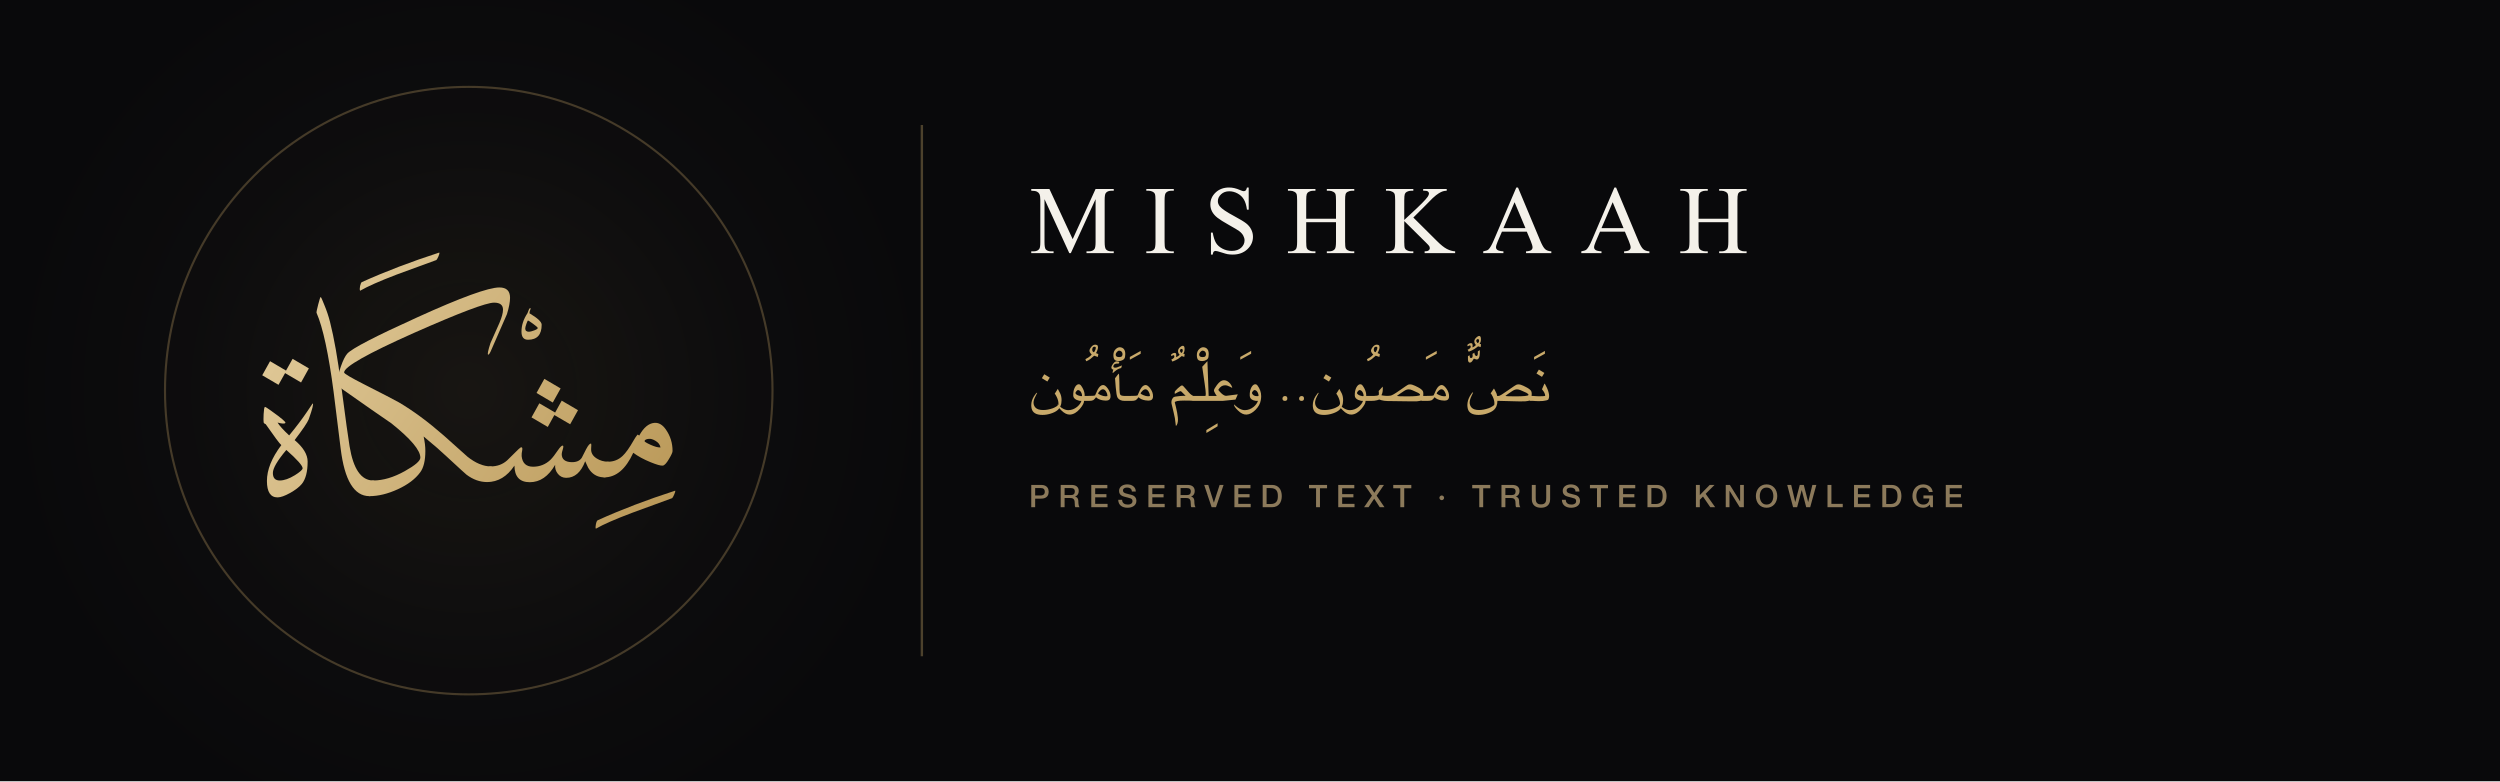
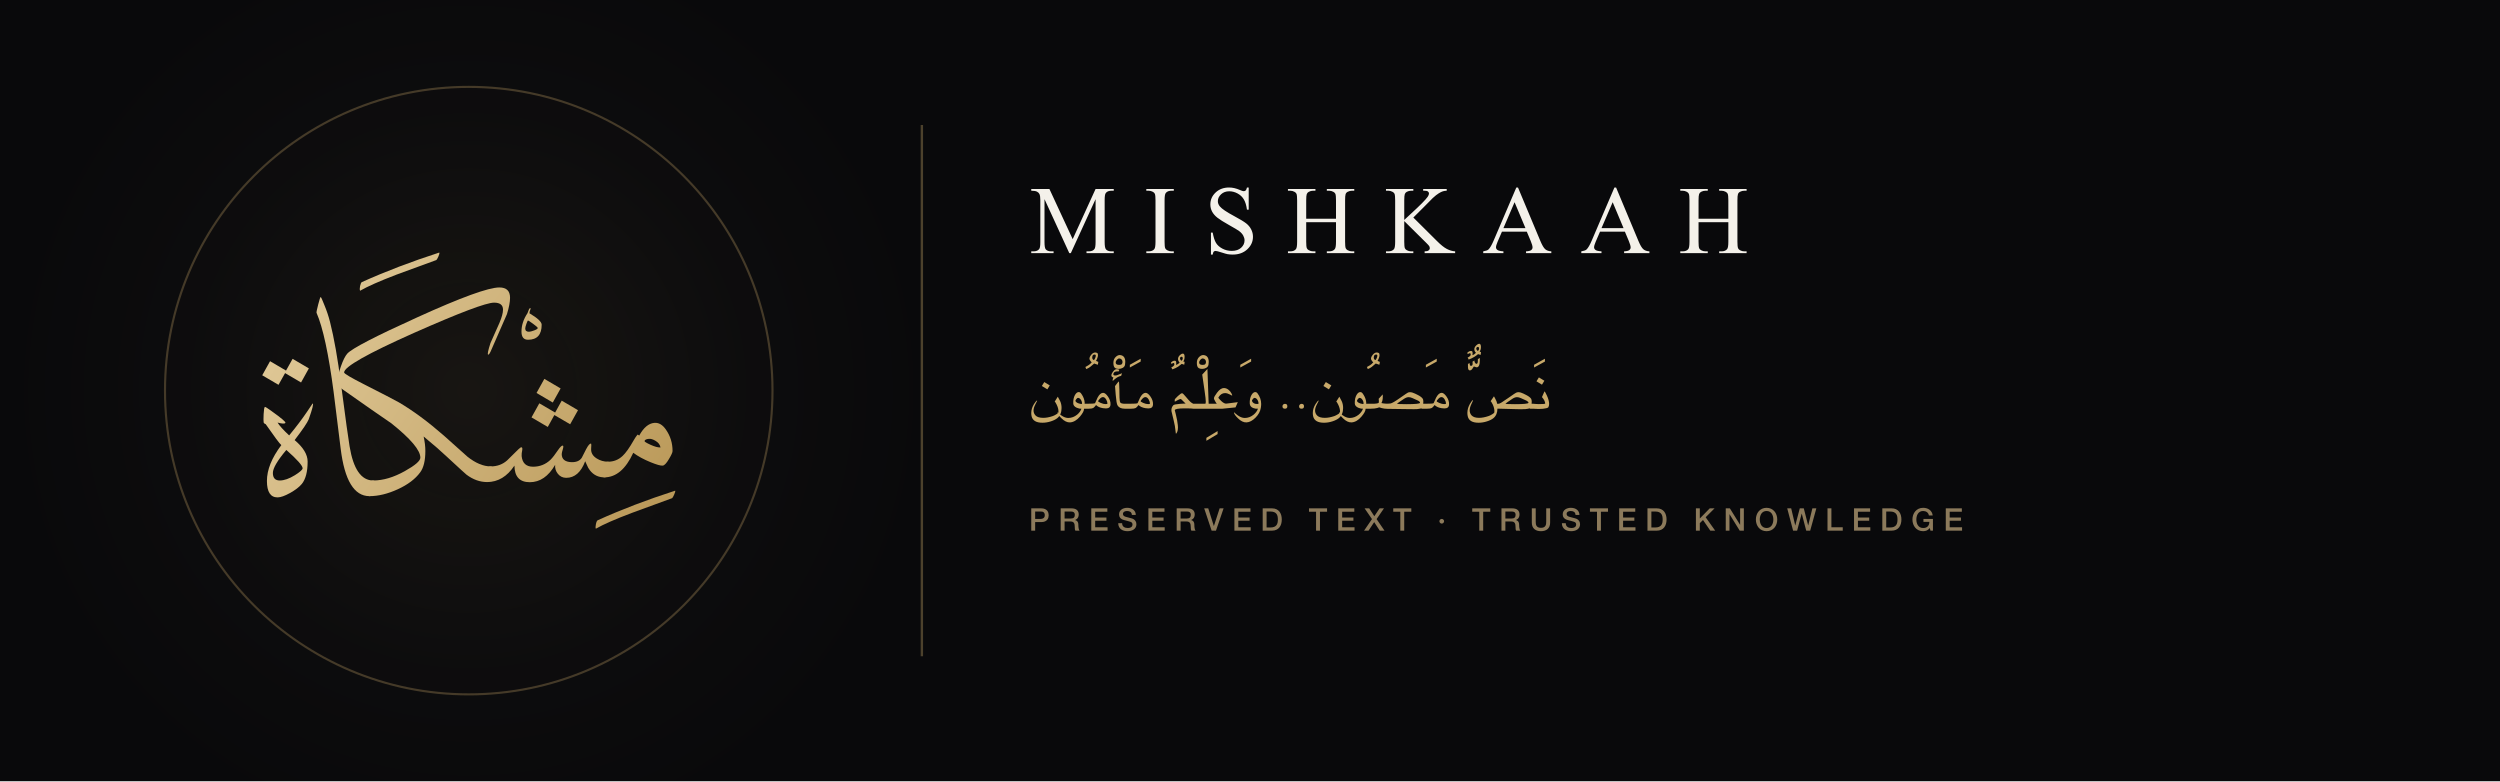
<svg xmlns="http://www.w3.org/2000/svg" viewBox="0 0 1600 500" width="1600" height="500">
  <defs>
    <linearGradient id="champagneGold" gradientUnits="userSpaceOnUse" x1="260" y1="340" x2="760" y2="680">
      <stop offset="0%" stop-color="#E5CFA0" />
      <stop offset="100%" stop-color="#B89655" />
    </linearGradient>
    <linearGradient id="umberBronze" gradientUnits="userSpaceOnUse" x1="260" y1="340" x2="760" y2="680">
      <stop offset="0%" stop-color="#8A6B2F" />
      <stop offset="100%" stop-color="#553F16" />
    </linearGradient>
    <radialGradient id="obsidianAura" cx="50%" cy="50%" r="50%">
      <stop offset="0%" stop-color="#C8A96A" stop-opacity="0.08" />
      <stop offset="60%" stop-color="#C8A96A" stop-opacity="0.02" />
      <stop offset="100%" stop-color="#C8A96A" stop-opacity="0.0" />
    </radialGradient>
    <radialGradient id="alabasterAura" cx="50%" cy="50%" r="50%">
      <stop offset="0%" stop-color="#705622" stop-opacity="0.06" />
      <stop offset="60%" stop-color="#705622" stop-opacity="0.015" />
      <stop offset="100%" stop-color="#705622" stop-opacity="0.0" />
    </radialGradient>
  </defs>
  <rect width="1600" height="500" fill="#09090B" />
  <circle cx="300" cy="250" r="300" fill="url(#obsidianAura)" />
  <g transform="translate(23.52, -26.48) scale(0.54)">
    <circle cx="512" cy="512" r="360" fill="none" stroke="#C8A96A" stroke-width="2.5" stroke-opacity="0.30" />
    <g fill="url(#champagneGold)" fill-rule="nonzero">
      <path d="M753.55 583.62 Q753.55 586.03 749.28 593.08 Q744.83 600.69 741.86 600.88 Q738.33 601.25 727.39 596.79 Q715.14 591.79 706.98 585.66 Q693.62 614.79 672.65 614.79 Q670.05 614.79 670.05 609.60 Q670.05 596.24 677.10 596.24 Q687.12 596.24 694.36 589.37 Q699.93 584.18 707.53 570.82 Q709.39 567.48 711.99 564.14 Q712.54 564.14 714.03 565.25 Q721.82 551.15 731.84 550.22 Q739.63 549.48 745.57 558.02 Q753.55 569.33 753.55 583.62 Z M739.26 579.35 Q738.52 574.53 733.14 571.38 Q728.69 568.78 725.53 569.15 Q720.89 569.52 720.34 571.75 Q720.15 572.86 727.48 576.20 Q734.81 579.54 739.26 579.35 Z" />
      <path d="M677.10 596.24 Q679.70 596.24 679.70 601.43 Q679.70 614.79 672.65 614.79 Q662.07 614.79 655.58 606.44 Q653.54 604.03 651.68 599.39 Q650.20 595.68 650.01 595.68 Q642.59 615.35 627.56 615.35 Q621.44 615.35 617.64 610.62 Q613.83 605.89 614.39 599.95 Q602.51 620.54 584.33 620.54 Q566.33 620.54 566.15 600.88 Q553.16 620.36 533.68 620.36 Q531.08 620.36 531.08 615.16 Q531.08 601.80 538.13 601.80 Q549.45 601.80 557.43 594.75 Q559.65 592.71 570.60 581.77 Q573.57 578.80 574.68 579.17 Q575.79 579.54 575.42 582.32 Q574.50 586.59 574.68 589.56 Q575.98 602.18 588.23 602.18 Q600.29 602.18 609.01 593.83 Q612.53 590.30 617.91 582.32 Q621.81 576.76 623.48 577.13 Q624.59 577.50 623.67 580.84 Q622.18 585.66 622.18 587.15 Q622.18 596.42 633.87 596.79 Q642.41 596.98 645.93 591.60 Q648.53 586.40 651.13 581.39 Q655.02 573.97 657.06 574.90 Q657.44 575.27 657.06 580.65 Q656.51 587.89 663.56 592.34 Q669.68 596.24 677.10 596.24 Z" />
      <path d="M560.95 401.97 Q560.95 409.39 557.24 421.45 Q550.00 437.60 539.06 463.02 Q536.27 469.88 534.97 469.32 Q533.49 468.77 537.76 455.59 Q541.65 447.06 548.33 431.84 Q552.60 421.82 552.60 416.07 Q552.60 407.72 542.02 407.72 Q528.11 407.72 447.21 443.53 Q364.27 480.46 364.27 490.48 Q364.27 492.52 388.39 504.76 Q421.23 521.46 429.21 525.92 Q454.45 540.76 482.46 565.25 Q496.57 577.87 510.48 590.30 Q524.95 601.80 538.13 601.80 Q540.73 601.80 540.73 607.00 Q540.73 620.36 533.68 620.36 Q521.06 620.36 509.37 611.64 Q507.88 610.53 485.62 589.93 Q476.71 581.39 458.53 566.37 Q460.57 575.64 460.57 583.44 Q460.57 600.69 454.45 608.86 Q445.73 620.73 427.91 628.89 Q410.10 637.06 394.33 637.06 Q391.73 637.06 391.73 631.86 Q391.73 618.50 398.78 618.50 Q416.41 618.50 436.26 607.37 Q454.63 597.17 454.63 591.41 Q454.63 578.24 420.31 550.78 Q403.05 539.09 358.52 507.73 Q356.48 506.25 356.48 501.61 Q356.48 494.37 360.56 483.05 Q364.27 472.48 367.98 468.21 Q375.96 459.12 450.92 425.16 Q528.85 389.72 548.33 389.72 Q560.95 389.72 560.95 401.97 Z" />
      <path d="M398.78 618.50 Q401.38 618.50 401.38 623.70 Q401.38 637.06 394.33 637.06 Q367.05 637.06 360.19 580.65 L351.84 513.48 Q342.93 445.76 331.61 419.78 Q331.24 418.86 333.56 409.95 Q335.88 401.04 336.44 401.04 Q337.18 401.04 340.71 410.13 Q344.97 420.34 347.57 430.54 Q354.81 459.12 360.56 504.02 Q368.91 567.66 370.77 578.05 Q377.44 618.50 398.78 618.50 Z" />
      <path d="M326.98 527.21 Q329.02 527.21 322.34 545.96 Q320.11 551.71 305.64 570.63 Q321.04 583.62 321.04 596.05 Q321.04 614.05 314.17 622.59 Q309.53 628.15 300.16 633.35 Q290.79 638.54 285.41 638.54 Q272.80 638.54 272.80 619.06 Q272.80 599.21 289.87 576.57 Q286.90 574.16 271.31 551.71 Q269.09 550.96 268.90 549.48 Q268.53 547.07 268.90 539.83 Q269.27 532.04 270.38 531.30 Q270.94 530.93 278.36 536.31 Q295.80 548.74 294.69 550.22 Q293.58 552.08 285.41 549.85 Q288.57 555.23 299.14 565.07 Q311.58 550.04 320.48 536.86 Q326.98 527.21 326.98 527.21 Z M315.10 604.03 Q315.10 599.39 295.80 582.32 Q279.85 601.25 279.85 609.60 Q279.85 618.50 288.01 618.50 Q295.80 618.50 306.01 612.20 Q315.10 606.44 315.10 604.03 Z" />
      <path d="M756.70 630.56 Q757.07 631.68 755.40 635.39 Q753.73 639.10 752.99 639.47 Q729.43 648.01 705.86 656.73 Q675.80 668.04 662.63 675.65 Q661.89 674.17 662.72 670.18 Q663.56 666.19 664.86 665.63 Q706.60 646.71 756.70 630.56 Z" />
      <path d="M620.88 509.40 L611.60 526.10 L592.31 514.78 L601.59 498.08 Z M641.48 535.19 L632.20 551.89 L613.46 540.95 L605.67 555.05 L586.37 543.73 L595.65 527.03 L614.39 537.98 L622.18 523.88 Z" />
      <path d="M598.43 433.88 Q598.43 451.70 582.29 451.70 Q574.50 451.70 574.50 442.05 Q574.50 430.92 581.55 420.34 Q583.59 414.22 584.70 414.22 Q585.81 414.22 585.07 415.70 Q583.96 418.30 583.96 420.34 Q598.43 428.88 598.43 433.88 Z M593.79 437.78 Q593.79 436.85 588.32 432.86 Q582.85 428.88 582.29 428.88 Q581.73 428.88 580.34 432.77 Q578.95 436.67 578.95 438.34 Q578.95 442.23 583.40 442.23 Q585.26 442.23 589.52 440.66 Q593.79 439.08 593.79 437.78 Z" />
      <path d="M477.08 348.35 Q477.64 349.46 475.97 353.17 Q474.30 356.88 473.56 357.25 Q449.99 365.79 426.43 374.51 Q396.37 386.01 383.20 393.62 Q382.45 391.95 383.20 388.05 Q384.12 383.97 385.24 383.42 Q427.17 364.49 477.08 348.35 Z" />
      <path d="M322.52 485.65 L313.25 502.35 L294.32 491.22 L286.53 505.13 L267.23 493.82 L276.51 477.12 L295.43 488.25 L303.23 474.33 Z" />
    </g>
  </g>
  <line x1="590" y1="80" x2="590" y2="420" stroke="#C8A96A" stroke-width="1.5" stroke-opacity="0.35" />
  <g transform="translate(660, 120)">
    <g transform="translate(0, 0)">
      <path d="M24.34 41.99 L8.48 7.45 L8.48 34.88 Q8.48 38.66 9.29 39.60 Q10.41 40.87 12.84 40.87 L14.29 40.87 L14.29 41.99 L0.00 41.99 L0.00 40.87 L1.45 40.87 Q4.06 40.87 5.15 39.29 Q5.81 38.33 5.81 34.88 L5.81 8.05 Q5.81 5.33 5.21 4.12 Q4.78 3.24 3.65 2.65 Q2.51 2.06 0.00 2.06 L0.00 0.94 L11.62 0.94 L26.52 33.06 L41.17 0.94 L52.80 0.94 L52.80 2.06 L51.37 2.06 Q48.74 2.06 47.65 3.63 Q46.98 4.60 46.98 8.05 L46.98 34.88 Q46.98 38.66 47.83 39.60 Q48.95 40.87 51.37 40.87 L52.80 40.87 L52.80 41.99 L35.36 41.99 L35.36 40.87 L36.81 40.87 Q39.45 40.87 40.51 39.29 Q41.17 38.33 41.17 34.88 L41.17 7.45 L25.34 41.99 Z M91.23 40.87 L91.23 41.99 L73.64 41.99 L73.64 40.87 L75.10 40.87 Q77.64 40.87 78.79 39.39 Q79.52 38.42 79.52 34.72 L79.52 8.20 Q79.52 5.09 79.12 4.09 Q78.82 3.33 77.88 2.79 Q76.55 2.06 75.10 2.06 L73.64 2.06 L73.64 0.94 L91.23 0.94 L91.23 2.06 L89.75 2.06 Q87.24 2.06 86.08 3.54 Q85.33 4.51 85.33 8.20 L85.33 34.72 Q85.33 37.84 85.72 38.84 Q86.02 39.60 86.99 40.14 Q88.29 40.87 89.75 40.87 Z M139.17 0.00 L139.17 14.20 L138.05 14.20 Q137.51 10.11 136.10 7.69 Q134.69 5.27 132.09 3.84 Q129.48 2.42 126.70 2.42 Q123.55 2.42 121.49 4.34 Q119.43 6.27 119.43 8.72 Q119.43 10.60 120.74 12.14 Q122.61 14.41 129.67 18.19 Q135.42 21.28 137.52 22.93 Q139.63 24.58 140.76 26.82 Q141.90 29.06 141.90 31.51 Q141.90 36.18 138.28 39.55 Q134.66 42.93 128.97 42.93 Q127.18 42.93 125.61 42.66 Q124.67 42.50 121.72 41.55 Q118.77 40.60 117.98 40.60 Q117.22 40.60 116.78 41.05 Q116.35 41.50 116.13 42.93 L115.01 42.93 L115.01 28.85 L116.13 28.85 Q116.92 33.27 118.25 35.47 Q119.58 37.66 122.32 39.11 Q125.06 40.57 128.33 40.57 Q132.12 40.57 134.31 38.57 Q136.51 36.57 136.51 33.85 Q136.51 32.33 135.68 30.79 Q134.84 29.24 133.09 27.91 Q131.91 27.00 126.64 24.05 Q121.37 21.10 119.15 19.34 Q116.92 17.59 115.77 15.47 Q114.62 13.35 114.62 10.81 Q114.62 6.39 118.01 3.19 Q121.40 0.00 126.64 0.00 Q129.91 0.00 133.57 1.60 Q135.27 2.36 135.96 2.36 Q136.75 2.36 137.25 1.89 Q137.75 1.42 138.05 0.00 Z M175.97 19.98 L195.04 19.98 L195.04 8.23 Q195.04 5.09 194.65 4.09 Q194.35 3.33 193.38 2.79 Q192.08 2.06 190.62 2.06 L189.17 2.06 L189.17 0.94 L206.73 0.94 L206.73 2.06 L205.28 2.06 Q203.82 2.06 202.52 2.75 Q201.55 3.24 201.20 4.22 Q200.86 5.21 200.86 8.23 L200.86 34.72 Q200.86 37.84 201.25 38.84 Q201.55 39.60 202.49 40.14 Q203.82 40.87 205.28 40.87 L206.73 40.87 L206.73 41.99 L189.17 41.99 L189.17 40.87 L190.62 40.87 Q193.14 40.87 194.29 39.39 Q195.04 38.42 195.04 34.72 L195.04 22.22 L175.97 22.22 L175.97 34.72 Q175.97 37.84 176.37 38.84 Q176.67 39.60 177.64 40.14 Q178.94 40.87 180.39 40.87 L181.88 40.87 L181.88 41.99 L164.29 41.99 L164.29 40.87 L165.74 40.87 Q168.28 40.87 169.43 39.39 Q170.16 38.42 170.16 34.72 L170.16 8.23 Q170.16 5.09 169.77 4.09 Q169.46 3.33 168.52 2.79 Q167.19 2.06 165.74 2.06 L164.29 2.06 L164.29 0.94 L181.88 0.94 L181.88 2.06 L180.39 2.06 Q178.94 2.06 177.64 2.75 Q176.70 3.24 176.33 4.22 Q175.97 5.21 175.97 8.23 Z M244.53 19.22 L259.67 34.27 Q263.39 37.99 266.02 39.34 Q268.66 40.69 271.29 40.87 L271.29 41.99 L251.76 41.99 L251.76 40.87 Q253.52 40.87 254.29 40.28 Q255.06 39.69 255.06 38.96 Q255.06 38.24 254.78 37.66 Q254.49 37.08 252.88 35.51 L238.72 21.49 L238.72 34.72 Q238.72 37.84 239.11 38.84 Q239.41 39.60 240.38 40.14 Q241.68 40.87 243.14 40.87 L244.53 40.87 L244.53 41.99 L227.03 41.99 L227.03 40.87 L228.48 40.87 Q231.03 40.87 232.18 39.39 Q232.90 38.42 232.90 34.72 L232.90 8.20 Q232.90 5.09 232.51 4.06 Q232.21 3.33 231.27 2.79 Q229.94 2.06 228.48 2.06 L227.03 2.06 L227.03 0.94 L244.53 0.94 L244.53 2.06 L243.14 2.06 Q241.71 2.06 240.38 2.75 Q239.44 3.24 239.08 4.21 Q238.72 5.18 238.72 8.20 L238.72 20.77 Q239.32 20.19 242.86 16.92 Q251.85 8.69 253.73 5.93 Q254.55 4.72 254.55 3.81 Q254.55 3.12 253.91 2.59 Q253.28 2.06 251.76 2.06 L250.83 2.06 L250.83 0.94 L265.90 0.94 L265.90 2.06 Q264.57 2.09 263.48 2.42 Q262.39 2.75 260.82 3.71 Q259.24 4.66 256.94 6.78 Q256.27 7.39 250.79 12.99 Z M317.14 28.25 L301.25 28.25 L298.46 34.72 Q297.43 37.12 297.43 38.30 Q297.43 39.23 298.33 39.95 Q299.22 40.66 302.19 40.87 L302.19 41.99 L289.26 41.99 L289.26 40.87 Q291.83 40.42 292.59 39.69 Q294.13 38.24 296.01 33.79 L310.45 0.00 L311.51 0.00 L325.80 34.15 Q327.53 38.27 328.93 39.49 Q330.34 40.72 332.85 40.87 L332.85 41.99 L316.66 41.99 L316.66 40.87 Q319.11 40.75 319.97 40.05 Q320.83 39.36 320.83 38.36 Q320.83 37.02 319.62 34.15 Z M316.29 26.00 L309.33 9.42 L302.19 26.00 Z M379.92 28.25 L364.02 28.25 L361.24 34.72 Q360.21 37.12 360.21 38.30 Q360.21 39.23 361.10 39.95 Q361.99 40.66 364.96 40.87 L364.96 41.99 L352.03 41.99 L352.03 40.87 Q354.61 40.42 355.36 39.69 Q356.91 38.24 358.79 33.79 L373.23 0.00 L374.29 0.00 L388.57 34.15 Q390.30 38.27 391.71 39.49 Q393.12 40.72 395.63 40.87 L395.63 41.99 L379.43 41.99 L379.43 40.87 Q381.88 40.75 382.75 40.05 Q383.61 39.36 383.61 38.36 Q383.61 37.02 382.40 34.15 Z M379.07 26.00 L372.11 9.42 L364.96 26.00 Z M427.07 19.98 L446.14 19.98 L446.14 8.23 Q446.14 5.09 445.75 4.09 Q445.45 3.33 444.48 2.79 Q443.17 2.06 441.72 2.06 L440.27 2.06 L440.27 0.94 L457.83 0.94 L457.83 2.06 L456.37 2.06 Q454.92 2.06 453.62 2.75 Q452.65 3.24 452.30 4.22 Q451.95 5.21 451.95 8.23 L451.95 34.72 Q451.95 37.84 452.35 38.84 Q452.65 39.60 453.59 40.14 Q454.92 40.87 456.37 40.87 L457.83 40.87 L457.83 41.99 L440.27 41.99 L440.27 40.87 L441.72 40.87 Q444.23 40.87 445.38 39.39 Q446.14 38.42 446.14 34.72 L446.14 22.22 L427.07 22.22 L427.07 34.72 Q427.07 37.84 427.46 38.84 Q427.77 39.60 428.73 40.14 Q430.04 40.87 431.49 40.87 L432.97 40.87 L432.97 41.99 L415.38 41.99 L415.38 40.87 L416.84 40.87 Q419.38 40.87 420.53 39.39 Q421.26 38.42 421.26 34.72 L421.26 8.23 Q421.26 5.09 420.86 4.09 Q420.56 3.33 419.62 2.79 Q418.29 2.06 416.84 2.06 L415.38 2.06 L415.38 0.94 L432.97 0.94 L432.97 2.06 L431.49 2.06 Q430.04 2.06 428.73 2.75 Q427.80 3.24 427.43 4.22 Q427.07 5.21 427.07 8.23 Z" fill="#F4F1EA" />
    </g>
-     <g transform="translate(0, 95)">
+     <g transform="translate(0, 100)">
      <path d="M16.67 47.61 Q15.19 48.83 12.50 49.69 Q9.82 50.55 7.18 50.55 Q1.14 50.55 0.21 46.36 Q0.00 45.35 0.00 44.34 Q0.00 41.40 1.76 38.59 Q3.27 36.24 3.70 36.37 Q3.78 36.42 3.78 36.50 Q3.78 36.57 2.62 38.80 Q1.46 41.04 1.46 42.71 Q1.46 44.52 2.73 45.89 Q4.19 47.42 7.71 47.42 Q10.48 47.42 13.69 46.32 Q14.70 45.98 16.07 45.14 Q17.29 44.34 17.34 44.17 Q17.42 43.72 17.42 43.25 Q17.42 41.40 16.33 39.10 Q15.40 37.17 15.02 37.00 L16.99 33.88 Q17.51 34.72 18.52 36.78 Q19.40 38.67 19.40 41.14 Q19.40 45.35 16.67 47.61 Z M8.34 24.51 L11.86 26.66 L10.31 29.18 L6.79 27.03 Z M35.38 41.57 L33.79 41.57 Q33.84 43.46 31.20 46.58 Q28.17 50.14 24.81 50.34 Q22.09 50.47 19.27 47.65 Q16.80 45.22 16.80 44.04 Q16.80 43.91 16.89 43.85 L17.90 44.79 Q19.14 45.89 20.32 46.54 Q22.09 47.50 23.76 47.50 Q26.79 47.46 29.35 45.40 Q31.45 43.63 32.12 41.57 Q30.74 41.66 29.09 40.95 Q26.96 39.98 26.88 38.26 Q26.75 35.02 27.97 32.81 Q29.05 30.92 30.44 30.92 Q31.20 30.92 31.73 31.58 Q33.47 33.88 34.01 36.33 Q34.35 38.18 34.14 38.41 L35.38 38.41 Z M32.46 38.41 Q32.51 38.31 32.51 38.09 Q32.51 37.21 31.90 36.07 Q31.11 34.72 30.01 34.65 Q29.43 34.61 28.80 35.47 Q28.17 36.33 28.29 36.65 Q28.68 37.66 30.49 38.22 Q32.16 38.76 32.46 38.41 Z M42.93 11.60 L42.62 13.45 L40.28 12.65 Q39.77 13.19 37.83 14.74 Q36.78 15.58 35.19 16.22 L34.65 14.87 Q35.11 14.70 36.63 13.73 Q37.62 13.15 38.71 11.88 Q38.39 11.69 37.96 11.09 Q37.30 10.29 37.25 9.62 Q37.21 8.53 38.38 7.06 Q39.55 5.59 40.95 5.59 Q41.53 5.59 42.12 5.87 Q42.71 6.14 42.71 7.22 Q42.71 8.23 42.17 9.50 Q41.70 10.72 41.40 10.96 Z M40.56 6.90 Q39.51 6.90 39.19 7.82 Q39.02 8.31 39.02 8.70 Q39.02 10.08 40.03 10.42 Q40.24 10.51 40.78 9.45 Q41.31 8.40 41.31 7.65 Q41.31 6.90 40.56 6.90 Z M34.40 38.41 L35.28 38.41 Q40.56 38.41 40.86 38.01 L42.45 34.48 Q44.04 31.50 45.89 31.41 Q47.33 31.32 49.05 33.73 Q50.90 36.33 50.72 38.97 Q50.55 41.40 47.78 41.40 Q46.99 41.40 45.89 41.23 Q43.01 40.78 41.44 39.19 Q41.36 39.47 40.78 40.07 Q40.11 40.86 39.60 41.14 Q38.76 41.57 36.82 41.57 L34.40 41.57 Z M48.66 38.50 Q48.75 38.46 48.75 38.18 Q48.75 37.12 48.00 35.77 Q47.07 34.14 45.89 34.14 Q44.82 34.14 43.72 35.41 Q42.80 36.42 42.80 36.74 Q42.71 37.08 44.45 37.86 Q46.19 38.63 47.63 38.63 Q48.21 38.63 48.66 38.50 Z M57.02 7.26 Q60.18 7.65 60.18 11.64 Q60.18 12.48 60.01 13.45 Q59.79 14.70 58.60 15.39 Q57.41 16.09 55.95 16.09 Q53.22 16.09 52.79 14.16 Q52.57 13.15 52.57 12.22 Q52.57 9.71 54.25 8.27 Q55.60 7.07 57.02 7.26 Z M56.31 13.54 Q57.58 13.54 58.00 12.99 Q58.42 12.44 58.42 11.64 Q58.42 10.81 57.89 10.15 Q57.36 9.50 56.40 9.41 Q55.60 9.37 54.83 10.23 Q54.05 11.09 54.05 12.01 Q54.05 12.72 54.57 13.13 Q55.09 13.54 56.31 13.54 Z M58.07 18.86 L57.54 20.54 Q56.27 20.86 55.46 21.28 Q54.66 21.70 53.50 22.64 Q53.11 22.99 52.36 23.65 Q52.04 23.76 52.04 23.40 Q52.04 23.14 52.25 22.43 Q52.46 21.72 52.62 21.63 Q52.16 21.46 51.91 21.33 Q51.28 20.99 51.28 20.24 Q51.28 19.16 52.66 17.47 Q53.60 16.26 54.76 16.26 Q55.47 16.26 56.40 16.67 L55.86 17.81 Q55.77 17.68 55.13 17.68 Q53.32 17.68 52.79 18.69 Q52.53 19.19 52.53 19.53 Q52.53 20.32 53.75 20.32 Q54.44 20.32 54.98 20.11 Z M62.61 41.57 L59.79 41.57 Q56.48 41.57 55.21 39.42 Q54.51 38.24 54.05 32.59 L53.62 27.09 Q55.88 24.02 56.05 24.11 Q56.27 24.23 56.40 29.43 Q56.42 31.07 56.48 34.35 Q56.57 36.89 56.98 37.58 Q57.45 38.41 60.13 38.41 L62.61 38.41 Z M70.04 9.58 L70.04 11.39 L63.10 15.21 L63.10 13.45 Z M61.60 38.41 L62.48 38.41 Q67.76 38.41 68.06 38.01 L69.65 34.48 Q71.24 31.50 73.09 31.41 Q74.53 31.32 76.25 33.73 Q78.10 36.33 77.92 38.97 Q77.75 41.40 74.98 41.40 Q74.19 41.40 73.09 41.23 Q70.21 40.78 68.64 39.19 Q68.56 39.47 67.98 40.07 Q67.31 40.86 66.79 41.14 Q65.96 41.57 64.02 41.57 L61.60 41.57 Z M75.86 38.50 Q75.95 38.46 75.95 38.18 Q75.95 37.12 75.20 35.77 Q74.27 34.14 73.09 34.14 Q72.02 34.14 70.92 35.41 Q70.00 36.42 70.00 36.74 Q69.91 37.08 71.65 37.86 Q73.39 38.63 74.83 38.63 Q75.41 38.63 75.86 38.50 Z M98.18 11.60 L97.93 13.41 L96.29 12.89 Q95.24 13.81 94.06 14.61 Q92.60 15.58 90.32 16.41 L89.61 15.08 Q89.78 15.12 90.66 14.57 Q91.59 13.94 91.59 13.19 Q91.59 12.31 91.03 12.31 Q90.79 12.31 89.70 12.89 L89.40 12.05 Q90.54 10.85 91.72 10.85 Q92.43 10.85 92.63 11.25 Q92.83 11.64 92.79 12.61 Q92.79 13.45 92.68 13.58 Q93.05 13.45 93.80 13.02 Q94.23 12.80 94.98 12.05 Q93.93 11.04 93.93 9.71 Q93.93 8.36 95.28 7.15 Q96.29 6.29 97.00 6.29 Q98.14 6.29 98.14 8.31 Q98.14 10.33 97.26 11.30 Z M96.12 10.85 Q96.34 10.81 96.67 10.30 Q97.00 9.80 96.96 9.24 Q96.92 8.31 96.21 8.31 Q95.69 8.31 95.44 8.64 Q95.20 8.96 95.20 9.37 Q95.20 9.88 95.59 10.40 Q95.99 10.91 96.12 10.85 Z M105.32 41.57 L103.68 41.57 Q103.25 41.36 98.14 41.36 Q92.00 41.36 91.87 42.54 Q91.87 42.50 92.64 45.65 Q93.52 49.26 93.80 52.08 Q93.89 52.83 93.89 53.50 Q93.89 56.40 92.64 57.64 Q92.51 57.73 92.34 55.88 Q92.08 53.45 91.91 52.57 Q91.33 49.59 89.78 43.33 Q89.70 42.93 89.70 42.50 Q89.70 40.69 90.94 39.34 Q91.46 38.76 95.20 38.46 Q98.51 38.22 98.81 38.31 L96.04 35.58 Q95.82 35.36 95.52 35.36 Q95.03 35.36 93.48 36.20 Q92.68 36.61 91.87 37.08 L91.80 35.94 Q91.80 35.36 93.83 33.49 Q95.86 31.62 96.53 31.67 Q97.13 31.71 98.81 33.79 Q101.06 36.46 101.78 37.12 Q102.50 37.79 103.68 38.41 L105.32 38.41 Z M110.43 7.26 Q113.59 7.65 113.59 11.64 Q113.59 12.48 113.42 13.45 Q113.20 14.70 112.01 15.39 Q110.82 16.09 109.36 16.09 Q106.63 16.09 106.20 14.16 Q105.98 13.15 105.98 12.22 Q105.98 9.71 107.66 8.27 Q109.01 7.07 110.43 7.26 Z M109.72 13.54 Q110.99 13.54 111.41 12.99 Q111.83 12.44 111.83 11.64 Q111.83 10.81 111.30 10.15 Q110.77 9.50 109.81 9.41 Q109.01 9.37 108.24 10.23 Q107.46 11.09 107.46 12.01 Q107.46 12.72 107.98 13.13 Q108.50 13.54 109.72 13.54 Z M104.35 38.41 L111.31 38.41 Q111.70 38.41 111.70 37.04 Q111.70 35.41 110.95 30.27 L109.42 19.74 L112.75 16.13 L113.54 38.41 L114.81 38.41 L114.81 41.57 L104.35 41.57 Z M119.26 55.88 L119.26 57.81 L112.08 62.11 L112.08 60.22 Z M113.80 38.41 L118.77 38.41 Q118.46 38.13 117.71 36.82 Q116.92 35.45 116.92 34.93 Q116.92 33.97 118.87 31.37 Q121.15 28.34 123.26 28.34 Q124.89 28.34 126.31 29.52 Q127.45 30.44 128.10 31.70 Q128.76 32.96 128.54 33.21 L127.08 32.46 Q125.43 31.58 124.01 31.58 Q121.49 31.58 119.80 34.31 Q119.52 34.72 121.55 36.61 Q123.58 38.50 124.89 38.31 L132.19 37.38 L130.73 40.73 L122.42 41.57 L113.85 41.57 Z M140.72 9.58 L140.72 11.39 L133.78 15.21 L133.78 13.45 Z M136.73 47.50 Q139.76 47.46 142.31 45.40 Q144.42 43.63 145.08 41.57 Q143.49 41.70 142.05 41.14 Q139.93 40.30 139.84 38.26 Q139.71 35.02 140.94 32.81 Q142.05 30.92 143.41 30.92 Q144.16 30.92 144.70 31.58 Q147.15 34.80 147.15 38.54 Q147.15 39.68 146.93 40.99 Q146.39 44.43 143.52 47.31 Q140.64 50.19 137.78 50.34 Q135.05 50.47 132.24 47.65 Q129.77 45.22 129.77 44.04 Q129.77 43.91 129.85 43.85 L130.86 44.79 Q132.11 45.89 133.29 46.54 Q135.05 47.50 136.73 47.50 Z M145.47 38.09 Q145.47 37.21 144.87 36.07 Q144.07 34.72 142.98 34.65 Q142.40 34.61 141.76 35.47 Q141.13 36.33 141.26 36.65 Q142.05 38.54 144.42 38.54 Q145.30 38.54 145.38 38.42 Q145.47 38.31 145.47 38.09 Z M162.36 41.57 Q160.77 41.57 160.77 40.03 Q160.77 39.38 161.23 38.92 Q161.69 38.46 162.36 38.46 Q163.90 38.46 163.90 40.03 Q163.90 41.57 162.36 41.57 Z M173.01 41.57 Q171.42 41.57 171.42 40.03 Q171.42 39.38 171.89 38.92 Q172.35 38.46 173.01 38.46 Q174.56 38.46 174.56 40.03 Q174.56 41.57 173.01 41.57 Z M196.86 47.61 Q195.38 48.83 192.69 49.69 Q190.01 50.55 187.37 50.55 Q181.33 50.55 180.40 46.36 Q180.19 45.35 180.19 44.34 Q180.19 41.40 181.95 38.59 Q183.46 36.24 183.88 36.37 Q183.97 36.42 183.97 36.50 Q183.97 36.57 182.81 38.80 Q181.65 41.04 181.65 42.71 Q181.65 44.52 182.92 45.89 Q184.38 47.42 187.90 47.42 Q190.67 47.42 193.88 46.32 Q194.88 45.98 196.26 45.14 Q197.48 44.34 197.53 44.17 Q197.61 43.72 197.61 43.25 Q197.61 41.40 196.52 39.10 Q195.59 37.17 195.21 37.00 L197.18 33.88 Q197.70 34.72 198.71 36.78 Q199.59 38.67 199.59 41.14 Q199.59 45.35 196.86 47.61 Z M188.53 24.51 L192.05 26.66 L190.50 29.18 L186.98 27.03 Z M215.57 41.57 L213.98 41.57 Q214.03 43.46 211.38 46.58 Q208.36 50.14 205.00 50.34 Q202.28 50.47 199.46 47.65 Q196.99 45.22 196.99 44.04 Q196.99 43.91 197.08 43.85 L198.09 44.79 Q199.33 45.89 200.51 46.54 Q202.28 47.50 203.95 47.50 Q206.98 47.46 209.54 45.40 Q211.64 43.63 212.31 41.57 Q210.93 41.66 209.28 40.95 Q207.15 39.98 207.07 38.26 Q206.94 35.02 208.16 32.81 Q209.24 30.92 210.63 30.92 Q211.38 30.92 211.92 31.58 Q213.66 33.88 214.20 36.33 Q214.54 38.18 214.33 38.41 L215.57 38.41 Z M212.65 38.41 Q212.70 38.31 212.70 38.09 Q212.70 37.21 212.09 36.07 Q211.30 34.72 210.20 34.65 Q209.62 34.61 208.99 35.47 Q208.36 36.33 208.48 36.65 Q208.87 37.66 210.68 38.22 Q212.35 38.76 212.65 38.41 Z M223.12 11.60 L222.81 13.45 L220.47 12.65 Q219.96 13.19 218.02 14.74 Q216.97 15.58 215.38 16.22 L214.84 14.87 Q215.29 14.70 216.82 13.73 Q217.81 13.15 218.90 11.88 Q218.58 11.69 218.15 11.09 Q217.49 10.29 217.44 9.62 Q217.40 8.53 218.57 7.06 Q219.74 5.59 221.14 5.59 Q221.72 5.59 222.31 5.87 Q222.90 6.14 222.90 7.22 Q222.90 8.23 222.36 9.50 Q221.89 10.72 221.59 10.96 Z M220.75 6.90 Q219.70 6.90 219.38 7.82 Q219.21 8.31 219.21 8.70 Q219.21 10.08 220.21 10.42 Q220.43 10.51 220.97 9.45 Q221.50 8.40 221.50 7.65 Q221.50 6.90 220.75 6.90 Z M214.59 38.41 L219.25 38.41 Q221.63 38.35 222.36 37.79 Q222.47 37.71 222.47 36.74 Q222.47 35.69 222.32 35.28 L224.92 32.42 Q225.09 33.47 224.92 35.28 Q224.79 36.70 224.12 37.96 Q226.94 38.59 229.90 38.22 Q231.26 38.05 236.02 34.67 Q240.78 31.28 241.46 31.11 Q241.91 31.00 242.34 31.00 Q243.76 31.00 245.57 31.88 L247.37 32.76 Q249.61 33.88 250.53 35.15 Q250.94 35.69 250.94 37.04 Q250.94 38.09 250.85 38.41 L252.03 38.41 L252.03 41.57 L249.97 41.57 L249.65 41.36 Q249.61 41.40 248.42 41.62 Q246.96 41.92 245.24 41.87 L244.28 41.87 Q243.35 41.87 240.41 41.83 L227.97 41.66 Q225.80 41.62 224.12 41.14 Q222.90 40.78 222.73 40.69 Q222.56 40.78 221.35 41.14 Q219.79 41.57 217.40 41.57 L214.59 41.57 Z M244.02 34.80 Q242.67 34.18 241.55 34.18 Q240.15 34.18 238.52 35.28 L235.45 37.34 Q234.03 38.31 234.07 38.35 Q234.31 38.67 240.20 38.67 Q248.64 38.67 248.81 37.79 Q248.94 37.17 247.59 36.42 Q247.54 36.42 244.02 34.80 Z M259.51 9.58 L259.51 11.39 L252.57 15.21 L252.57 13.45 Z M251.07 38.41 L251.95 38.41 Q257.23 38.41 257.53 38.01 L259.12 34.48 Q260.71 31.50 262.56 31.41 Q264.00 31.32 265.72 33.73 Q267.57 36.33 267.39 38.97 Q267.22 41.40 264.45 41.40 Q263.66 41.40 262.56 41.23 Q259.68 40.78 258.11 39.19 Q258.03 39.47 257.45 40.07 Q256.78 40.86 256.27 41.14 Q255.43 41.57 253.49 41.57 L251.07 41.57 Z M265.33 38.50 Q265.42 38.46 265.42 38.18 Q265.42 37.12 264.67 35.77 Q263.74 34.14 262.56 34.14 Q261.49 34.14 260.39 35.41 Q259.47 36.42 259.47 36.74 Q259.38 37.08 261.12 37.86 Q262.86 38.63 264.30 38.63 Q264.88 38.63 265.33 38.50 Z M287.85 5.35 L287.61 7.15 L285.96 6.64 Q284.71 7.69 283.70 8.31 Q282.22 9.28 279.96 10.12 L279.30 8.74 Q279.43 8.87 280.35 8.26 Q281.27 7.65 281.27 6.90 Q281.27 6.06 280.71 6.06 Q280.35 6.06 279.89 6.31 Q279.43 6.55 279.38 6.64 L279.04 5.80 Q280.22 4.62 281.38 4.62 Q282.07 4.62 282.27 4.96 Q282.48 5.31 282.48 6.29 Q282.43 7.22 282.35 7.30 Q282.78 7.22 283.49 6.77 Q283.96 6.47 284.62 5.80 Q283.57 4.79 283.57 3.46 Q283.57 2.11 284.99 0.88 Q285.96 0.00 286.64 0.00 Q287.80 0.00 287.80 2.06 Q287.80 4.04 286.92 5.01 Z M285.81 4.58 Q286.00 4.53 286.32 4.05 Q286.64 3.57 286.60 2.99 Q286.52 2.02 285.85 2.02 Q285.38 2.02 285.09 2.37 Q284.80 2.73 284.80 3.07 Q284.80 3.65 285.29 4.17 Q285.63 4.62 285.81 4.58 Z M285.08 15.08 Q284.71 15.08 284.16 14.82 Q283.62 14.57 283.40 14.57 Q283.27 14.57 283.19 14.61 Q282.82 15.21 282.43 15.83 Q281.68 17.02 280.76 17.06 Q279.49 17.10 279.49 14.82 L279.49 12.93 L280.54 12.35 Q280.59 14.16 281.42 14.16 Q281.72 14.16 282.11 13.90 Q282.69 13.49 282.39 11.47 L283.66 10.72 Q283.49 11.21 283.91 12.03 Q284.32 12.85 284.99 12.85 Q286.00 12.85 285.81 9.88 L287.05 9.07 Q287.10 9.67 287.10 10.38 Q287.10 15.08 285.08 15.08 Z M298.35 41.53 Q298.35 45.48 295.80 47.61 Q294.31 48.83 291.63 49.69 Q288.94 50.55 286.30 50.55 Q280.26 50.55 279.34 46.36 Q279.12 45.31 279.12 44.26 Q279.12 41.27 280.80 38.41 Q282.26 35.94 282.69 36.12 Q282.78 36.16 282.78 36.24 Q282.78 36.33 281.68 38.62 Q280.59 40.91 280.59 42.62 Q280.59 44.52 281.85 45.89 Q283.31 47.42 286.60 47.42 Q289.37 47.42 292.81 46.23 Q293.82 45.89 295.06 45.10 Q296.29 44.30 296.33 44.09 Q296.42 43.59 296.42 43.08 Q296.42 41.23 295.37 38.89 Q294.40 36.91 293.99 36.78 L296.12 33.64 Q296.38 33.92 297.69 36.65 Q297.97 37.21 298.14 38.41 L299.19 38.41 Q300.07 38.41 305.07 34.85 Q310.06 31.28 310.86 31.11 Q311.29 31.00 311.74 31.00 Q313.18 31.00 314.94 31.88 L316.70 32.76 Q319.00 33.92 319.88 35.15 Q320.27 35.69 320.31 37.04 Q320.31 38.13 320.22 38.41 L321.41 38.41 L321.41 41.57 L319.34 41.57 L319.00 41.36 Q319.00 41.40 317.80 41.62 Q316.36 41.92 314.64 41.87 L314.06 41.87 Q313.84 41.92 313.67 41.92 Q312.75 41.92 309.76 41.83 Z M313.35 34.80 Q312.00 34.18 310.90 34.18 Q309.48 34.18 307.85 35.28 L304.82 37.34 Q303.42 38.31 303.47 38.35 Q303.64 38.67 309.57 38.67 Q318.03 38.67 318.21 37.79 Q318.33 37.17 316.96 36.42 Q316.92 36.42 313.35 34.80 Z M328.75 9.58 L328.75 11.39 L321.81 15.21 L321.81 13.45 Z M320.31 38.41 L321.28 38.41 Q321.36 38.41 322.68 38.52 Q324.01 38.63 324.80 38.63 Q328.93 38.63 328.93 38.26 Q328.84 36.42 326.86 34.14 L328.45 30.49 Q328.80 30.53 330.04 33.21 Q331.44 36.29 331.44 38.50 Q331.44 39.85 330.88 40.73 Q330.73 40.95 329.59 41.27 Q327.79 41.74 324.80 41.74 Q323.71 41.74 322.68 41.66 Q321.66 41.57 321.28 41.57 L320.31 41.57 Z M324.89 21.53 L328.41 23.68 L326.86 26.19 L323.34 24.04 Z" fill="#C8A96A" />
    </g>
-     <g transform="translate(0, 190)">
+     <g transform="translate(0, 205)">
      <path d="M0.00 0.34 L6.30 0.34 Q7.82 0.34 8.78 0.78 Q9.74 1.22 10.26 1.88 Q10.78 2.54 10.97 3.32 Q11.16 4.10 11.16 4.76 Q11.16 5.42 10.97 6.19 Q10.78 6.96 10.26 7.62 Q9.74 8.28 8.78 8.71 Q7.82 9.14 6.30 9.14 L2.50 9.14 L2.50 14.62 L0.00 14.62 Z M2.50 7.10 L6.16 7.10 Q6.58 7.10 7.02 6.98 Q7.46 6.86 7.83 6.59 Q8.20 6.32 8.43 5.87 Q8.66 5.42 8.66 4.74 Q8.66 4.04 8.46 3.58 Q8.26 3.12 7.92 2.85 Q7.58 2.58 7.14 2.48 Q6.70 2.38 6.20 2.38 L2.50 2.38 Z M18.84 0.34 L25.66 0.34 Q28.02 0.34 29.20 1.36 Q30.38 2.38 30.38 4.20 Q30.38 5.22 30.08 5.89 Q29.78 6.56 29.38 6.97 Q28.98 7.38 28.59 7.56 Q28.20 7.74 28.02 7.80 L28.02 7.84 Q28.34 7.88 28.71 8.04 Q29.08 8.20 29.40 8.55 Q29.72 8.90 29.93 9.46 Q30.14 10.02 30.14 10.86 Q30.14 12.12 30.33 13.15 Q30.52 14.18 30.92 14.62 L28.24 14.62 Q27.96 14.16 27.91 13.60 Q27.86 13.04 27.86 12.52 Q27.86 11.54 27.74 10.83 Q27.62 10.12 27.30 9.65 Q26.98 9.18 26.43 8.96 Q25.88 8.74 25.02 8.74 L21.34 8.74 L21.34 14.62 L18.84 14.62 Z M21.34 6.84 L25.44 6.84 Q26.64 6.84 27.26 6.27 Q27.88 5.70 27.88 4.56 Q27.88 3.88 27.68 3.45 Q27.48 3.02 27.13 2.78 Q26.78 2.54 26.33 2.46 Q25.88 2.38 25.40 2.38 L21.34 2.38 Z M38.42 0.34 L48.70 0.34 L48.70 2.50 L40.92 2.50 L40.92 6.24 L48.12 6.24 L48.12 8.28 L40.92 8.28 L40.92 12.46 L48.84 12.46 L48.84 14.62 L38.42 14.62 Z M58.16 9.86 Q58.16 10.68 58.44 11.26 Q58.72 11.84 59.22 12.21 Q59.72 12.58 60.37 12.75 Q61.02 12.92 61.78 12.92 Q62.60 12.92 63.18 12.73 Q63.76 12.54 64.12 12.24 Q64.48 11.94 64.64 11.55 Q64.80 11.16 64.80 10.76 Q64.80 9.94 64.43 9.55 Q64.06 9.16 63.62 9.00 Q62.86 8.72 61.85 8.47 Q60.84 8.22 59.36 7.82 Q58.44 7.58 57.83 7.19 Q57.22 6.80 56.86 6.32 Q56.50 5.84 56.35 5.30 Q56.20 4.76 56.20 4.20 Q56.20 3.12 56.65 2.33 Q57.10 1.54 57.84 1.02 Q58.58 0.50 59.52 0.25 Q60.46 0.00 61.42 0.00 Q62.54 0.00 63.53 0.29 Q64.52 0.58 65.27 1.16 Q66.02 1.74 66.46 2.59 Q66.90 3.44 66.90 4.56 L64.40 4.56 Q64.30 3.18 63.46 2.61 Q62.62 2.04 61.32 2.04 Q60.88 2.04 60.42 2.13 Q59.96 2.22 59.58 2.43 Q59.20 2.64 58.95 3.00 Q58.70 3.36 58.70 3.90 Q58.70 4.66 59.17 5.09 Q59.64 5.52 60.40 5.74 Q60.48 5.76 61.03 5.91 Q61.58 6.06 62.26 6.24 Q62.94 6.42 63.59 6.59 Q64.24 6.76 64.52 6.84 Q65.22 7.06 65.74 7.44 Q66.26 7.82 66.61 8.31 Q66.96 8.80 67.13 9.36 Q67.30 9.92 67.30 10.48 Q67.30 11.68 66.81 12.53 Q66.32 13.38 65.52 13.92 Q64.72 14.46 63.70 14.71 Q62.68 14.96 61.62 14.96 Q60.40 14.96 59.32 14.66 Q58.24 14.36 57.44 13.74 Q56.64 13.12 56.16 12.15 Q55.68 11.18 55.66 9.86 Z M74.98 0.34 L85.26 0.34 L85.26 2.50 L77.48 2.50 L77.48 6.24 L84.68 6.24 L84.68 8.28 L77.48 8.28 L77.48 12.46 L85.40 12.46 L85.40 14.62 L74.98 14.62 Z M93.08 0.34 L99.90 0.34 Q102.26 0.34 103.44 1.36 Q104.62 2.38 104.62 4.20 Q104.62 5.22 104.32 5.89 Q104.02 6.56 103.62 6.97 Q103.22 7.38 102.83 7.56 Q102.44 7.74 102.26 7.80 L102.26 7.84 Q102.58 7.88 102.95 8.04 Q103.32 8.20 103.64 8.55 Q103.96 8.90 104.17 9.46 Q104.38 10.02 104.38 10.86 Q104.38 12.12 104.57 13.15 Q104.76 14.18 105.16 14.62 L102.48 14.62 Q102.20 14.16 102.15 13.60 Q102.10 13.04 102.10 12.52 Q102.10 11.54 101.98 10.83 Q101.86 10.12 101.54 9.65 Q101.22 9.18 100.67 8.96 Q100.12 8.74 99.26 8.74 L95.58 8.74 L95.58 14.62 L93.08 14.62 Z M95.58 6.84 L99.68 6.84 Q100.88 6.84 101.50 6.27 Q102.12 5.70 102.12 4.56 Q102.12 3.88 101.92 3.45 Q101.72 3.02 101.37 2.78 Q101.02 2.54 100.57 2.46 Q100.12 2.38 99.64 2.38 L95.58 2.38 Z M110.68 0.34 L113.28 0.34 L116.86 11.64 L116.90 11.64 L120.56 0.34 L123.10 0.34 L118.22 14.62 L115.44 14.62 Z M130.02 0.34 L140.30 0.34 L140.30 2.50 L132.52 2.50 L132.52 6.24 L139.72 6.24 L139.72 8.28 L132.52 8.28 L132.52 12.46 L140.44 12.46 L140.44 14.62 L130.02 14.62 Z M148.12 0.34 L154.04 0.34 Q155.68 0.34 156.88 0.90 Q158.08 1.46 158.84 2.43 Q159.60 3.40 159.97 4.70 Q160.34 6.00 160.34 7.48 Q160.34 8.96 159.97 10.26 Q159.60 11.56 158.84 12.53 Q158.08 13.50 156.88 14.06 Q155.68 14.62 154.04 14.62 L148.12 14.62 Z M150.62 12.58 L153.08 12.58 Q154.54 12.58 155.47 12.19 Q156.40 11.80 156.93 11.11 Q157.46 10.42 157.65 9.49 Q157.84 8.56 157.84 7.48 Q157.84 6.40 157.65 5.47 Q157.46 4.54 156.93 3.85 Q156.40 3.16 155.47 2.77 Q154.54 2.38 153.08 2.38 L150.62 2.38 Z M177.76 0.34 L189.32 0.34 L189.32 2.50 L184.78 2.50 L184.78 14.62 L182.28 14.62 L182.28 2.50 L177.76 2.50 Z M196.48 0.34 L206.76 0.34 L206.76 2.50 L198.98 2.50 L198.98 6.24 L206.18 6.24 L206.18 8.28 L198.98 8.28 L198.98 12.46 L206.90 12.46 L206.90 14.62 L196.48 14.62 Z M213.34 0.34 L216.32 0.34 L219.56 5.38 L222.94 0.34 L225.74 0.34 L221.02 7.22 L226.08 14.62 L223.04 14.62 L219.48 9.16 L215.86 14.62 L213.00 14.62 L218.06 7.22 Z M231.68 0.34 L243.24 0.34 L243.24 2.50 L238.70 2.50 L238.70 14.62 L236.20 14.62 L236.20 2.50 L231.68 2.50 Z M261.22 8.58 Q261.22 8.28 261.34 8.02 Q261.46 7.76 261.67 7.55 Q261.88 7.34 262.15 7.22 Q262.42 7.10 262.72 7.10 Q263.02 7.10 263.29 7.22 Q263.56 7.34 263.77 7.55 Q263.98 7.76 264.10 8.02 Q264.22 8.28 264.22 8.58 Q264.22 9.18 263.78 9.64 Q263.34 10.10 262.72 10.10 Q262.10 10.10 261.66 9.64 Q261.22 9.18 261.22 8.58 Z M282.22 0.34 L293.78 0.34 L293.78 2.50 L289.24 2.50 L289.24 14.62 L286.74 14.62 L286.74 2.50 L282.22 2.50 Z M300.94 0.34 L307.76 0.34 Q310.12 0.34 311.30 1.36 Q312.48 2.38 312.48 4.20 Q312.48 5.22 312.18 5.89 Q311.88 6.56 311.48 6.97 Q311.08 7.38 310.69 7.56 Q310.30 7.74 310.12 7.80 L310.12 7.84 Q310.44 7.88 310.81 8.04 Q311.18 8.20 311.50 8.55 Q311.82 8.90 312.03 9.46 Q312.24 10.02 312.24 10.86 Q312.24 12.12 312.43 13.15 Q312.62 14.18 313.02 14.62 L310.34 14.62 Q310.06 14.16 310.01 13.60 Q309.96 13.04 309.96 12.52 Q309.96 11.54 309.84 10.83 Q309.72 10.12 309.40 9.65 Q309.08 9.18 308.53 8.96 Q307.98 8.74 307.12 8.74 L303.44 8.74 L303.44 14.62 L300.94 14.62 Z M303.44 6.84 L307.54 6.84 Q308.74 6.84 309.36 6.27 Q309.98 5.70 309.98 4.56 Q309.98 3.88 309.78 3.45 Q309.58 3.02 309.23 2.78 Q308.88 2.54 308.43 2.46 Q307.98 2.38 307.50 2.38 L303.44 2.38 Z M320.36 0.34 L322.86 0.34 L322.86 8.66 Q322.86 9.38 322.93 10.12 Q323.00 10.86 323.33 11.45 Q323.66 12.04 324.33 12.42 Q325.00 12.80 326.22 12.80 Q327.44 12.80 328.11 12.42 Q328.78 12.04 329.11 11.45 Q329.44 10.86 329.51 10.12 Q329.58 9.38 329.58 8.66 L329.58 0.34 L332.08 0.34 L332.08 9.48 Q332.08 10.86 331.66 11.88 Q331.24 12.90 330.47 13.59 Q329.70 14.28 328.62 14.62 Q327.54 14.96 326.22 14.96 Q324.90 14.96 323.82 14.62 Q322.74 14.28 321.97 13.59 Q321.20 12.90 320.78 11.88 Q320.36 10.86 320.36 9.48 Z M342.10 9.86 Q342.10 10.68 342.38 11.26 Q342.66 11.84 343.16 12.21 Q343.66 12.58 344.31 12.75 Q344.96 12.92 345.72 12.92 Q346.54 12.92 347.12 12.73 Q347.70 12.54 348.06 12.24 Q348.42 11.94 348.58 11.55 Q348.74 11.16 348.74 10.76 Q348.74 9.94 348.37 9.55 Q348.00 9.16 347.56 9.00 Q346.80 8.72 345.79 8.47 Q344.78 8.22 343.30 7.82 Q342.38 7.58 341.77 7.19 Q341.16 6.80 340.80 6.32 Q340.44 5.84 340.29 5.30 Q340.14 4.76 340.14 4.20 Q340.14 3.12 340.59 2.33 Q341.04 1.54 341.78 1.02 Q342.52 0.50 343.46 0.25 Q344.40 0.00 345.36 0.00 Q346.48 0.00 347.47 0.29 Q348.46 0.58 349.21 1.16 Q349.96 1.74 350.40 2.59 Q350.84 3.44 350.84 4.56 L348.34 4.56 Q348.24 3.18 347.40 2.61 Q346.56 2.04 345.26 2.04 Q344.82 2.04 344.36 2.13 Q343.90 2.22 343.52 2.43 Q343.14 2.64 342.89 3.00 Q342.64 3.36 342.64 3.90 Q342.64 4.66 343.11 5.09 Q343.58 5.52 344.34 5.74 Q344.42 5.76 344.97 5.91 Q345.52 6.06 346.20 6.24 Q346.88 6.42 347.53 6.59 Q348.18 6.76 348.46 6.84 Q349.16 7.06 349.68 7.44 Q350.20 7.82 350.55 8.31 Q350.90 8.80 351.07 9.36 Q351.24 9.92 351.24 10.48 Q351.24 11.68 350.75 12.53 Q350.26 13.38 349.46 13.92 Q348.66 14.46 347.64 14.71 Q346.62 14.96 345.56 14.96 Q344.34 14.96 343.26 14.66 Q342.18 14.36 341.38 13.74 Q340.58 13.12 340.10 12.15 Q339.62 11.18 339.60 9.86 Z M357.56 0.34 L369.12 0.34 L369.12 2.50 L364.58 2.50 L364.58 14.62 L362.08 14.62 L362.08 2.50 L357.56 2.50 Z M376.28 0.34 L386.56 0.34 L386.56 2.50 L378.78 2.50 L378.78 6.24 L385.98 6.24 L385.98 8.28 L378.78 8.28 L378.78 12.46 L386.70 12.46 L386.70 14.62 L376.28 14.62 Z M394.38 0.34 L400.30 0.34 Q401.94 0.34 403.14 0.90 Q404.34 1.46 405.10 2.43 Q405.86 3.40 406.23 4.70 Q406.60 6.00 406.60 7.48 Q406.60 8.96 406.23 10.26 Q405.86 11.56 405.10 12.53 Q404.34 13.50 403.14 14.06 Q401.94 14.62 400.30 14.62 L394.38 14.62 Z M396.88 12.58 L399.34 12.58 Q400.80 12.58 401.73 12.19 Q402.66 11.80 403.19 11.11 Q403.72 10.42 403.91 9.49 Q404.10 8.56 404.10 7.48 Q404.10 6.40 403.91 5.47 Q403.72 4.54 403.19 3.85 Q402.66 3.16 401.73 2.77 Q400.80 2.38 399.34 2.38 L396.88 2.38 Z M425.38 0.34 L427.88 0.34 L427.88 6.84 L434.24 0.34 L437.32 0.34 L431.62 6.04 L437.72 14.62 L434.60 14.62 L429.92 7.80 L427.88 9.82 L427.88 14.62 L425.38 14.62 Z M444.48 0.34 L447.12 0.34 L453.64 10.86 L453.68 10.86 L453.68 0.34 L456.06 0.34 L456.06 14.62 L453.42 14.62 L446.92 4.12 L446.86 4.12 L446.86 14.62 L444.48 14.62 Z M470.60 2.04 Q469.46 2.04 468.63 2.50 Q467.80 2.96 467.28 3.73 Q466.76 4.50 466.51 5.48 Q466.26 6.46 466.26 7.48 Q466.26 8.50 466.51 9.48 Q466.76 10.46 467.28 11.23 Q467.80 12.00 468.63 12.46 Q469.46 12.92 470.60 12.92 Q471.74 12.92 472.57 12.46 Q473.40 12.00 473.92 11.23 Q474.44 10.46 474.69 9.48 Q474.94 8.50 474.94 7.48 Q474.94 6.46 474.69 5.48 Q474.44 4.50 473.92 3.73 Q473.40 2.96 472.57 2.50 Q471.74 2.04 470.60 2.04 Z M470.60 0.00 Q472.20 0.00 473.47 0.60 Q474.74 1.20 475.62 2.22 Q476.50 3.24 476.97 4.60 Q477.44 5.96 477.44 7.48 Q477.44 9.02 476.97 10.38 Q476.50 11.74 475.62 12.76 Q474.74 13.78 473.47 14.37 Q472.20 14.96 470.60 14.96 Q469.00 14.96 467.73 14.37 Q466.46 13.78 465.58 12.76 Q464.70 11.74 464.23 10.38 Q463.76 9.02 463.76 7.48 Q463.76 5.96 464.23 4.60 Q464.70 3.24 465.58 2.22 Q466.46 1.20 467.73 0.60 Q469.00 0.00 470.60 0.00 Z M483.82 0.34 L486.36 0.34 L488.94 11.26 L488.98 11.26 L491.86 0.34 L494.42 0.34 L497.22 11.26 L497.26 11.26 L499.92 0.34 L502.46 0.34 L498.52 14.62 L495.98 14.62 L493.12 3.70 L493.08 3.70 L490.16 14.62 L487.58 14.62 Z M509.60 0.34 L512.10 0.34 L512.10 12.46 L519.36 12.46 L519.36 14.62 L509.60 14.62 Z M526.58 0.34 L536.86 0.34 L536.86 2.50 L529.08 2.50 L529.08 6.24 L536.28 6.24 L536.28 8.28 L529.08 8.28 L529.08 12.46 L537.00 12.46 L537.00 14.62 L526.58 14.62 Z M544.68 0.34 L550.60 0.34 Q552.24 0.34 553.44 0.90 Q554.64 1.46 555.40 2.43 Q556.16 3.40 556.53 4.70 Q556.90 6.00 556.90 7.48 Q556.90 8.96 556.53 10.26 Q556.16 11.56 555.40 12.53 Q554.64 13.50 553.44 14.06 Q552.24 14.62 550.60 14.62 L544.68 14.62 Z M547.18 12.58 L549.64 12.58 Q551.10 12.58 552.03 12.19 Q552.96 11.80 553.49 11.11 Q554.02 10.42 554.21 9.49 Q554.40 8.56 554.40 7.48 Q554.40 6.40 554.21 5.47 Q554.02 4.54 553.49 3.85 Q552.96 3.16 552.03 2.77 Q551.10 2.38 549.64 2.38 L547.18 2.38 Z M577.08 14.62 L575.48 14.62 L575.10 12.94 Q574.10 14.08 573.10 14.52 Q572.10 14.96 570.80 14.96 Q569.20 14.96 567.93 14.37 Q566.66 13.78 565.78 12.76 Q564.90 11.74 564.43 10.38 Q563.96 9.02 563.96 7.48 Q563.96 5.96 564.43 4.60 Q564.90 3.24 565.78 2.22 Q566.66 1.20 567.93 0.60 Q569.20 0.00 570.80 0.00 Q571.96 0.00 573.01 0.31 Q574.06 0.62 574.88 1.23 Q575.70 1.84 576.24 2.76 Q576.78 3.68 576.92 4.88 L574.48 4.88 Q574.38 4.18 574.05 3.65 Q573.72 3.12 573.22 2.76 Q572.72 2.40 572.10 2.22 Q571.48 2.04 570.80 2.04 Q569.66 2.04 568.83 2.50 Q568.00 2.96 567.48 3.73 Q566.96 4.50 566.71 5.48 Q566.46 6.46 566.46 7.48 Q566.46 8.50 566.71 9.48 Q566.96 10.46 567.48 11.23 Q568.00 12.00 568.83 12.46 Q569.66 12.92 570.80 12.92 Q571.76 12.94 572.50 12.67 Q573.24 12.40 573.75 11.89 Q574.26 11.38 574.52 10.64 Q574.78 9.90 574.80 9.00 L571.00 9.00 L571.00 7.10 L577.08 7.10 Z M585.30 0.34 L595.58 0.34 L595.58 2.50 L587.80 2.50 L587.80 6.24 L595.00 6.24 L595.00 8.28 L587.80 8.28 L587.80 12.46 L595.72 12.46 L595.72 14.62 L585.30 14.62 Z" fill="#8C7A5B" />
    </g>
  </g>
</svg>
